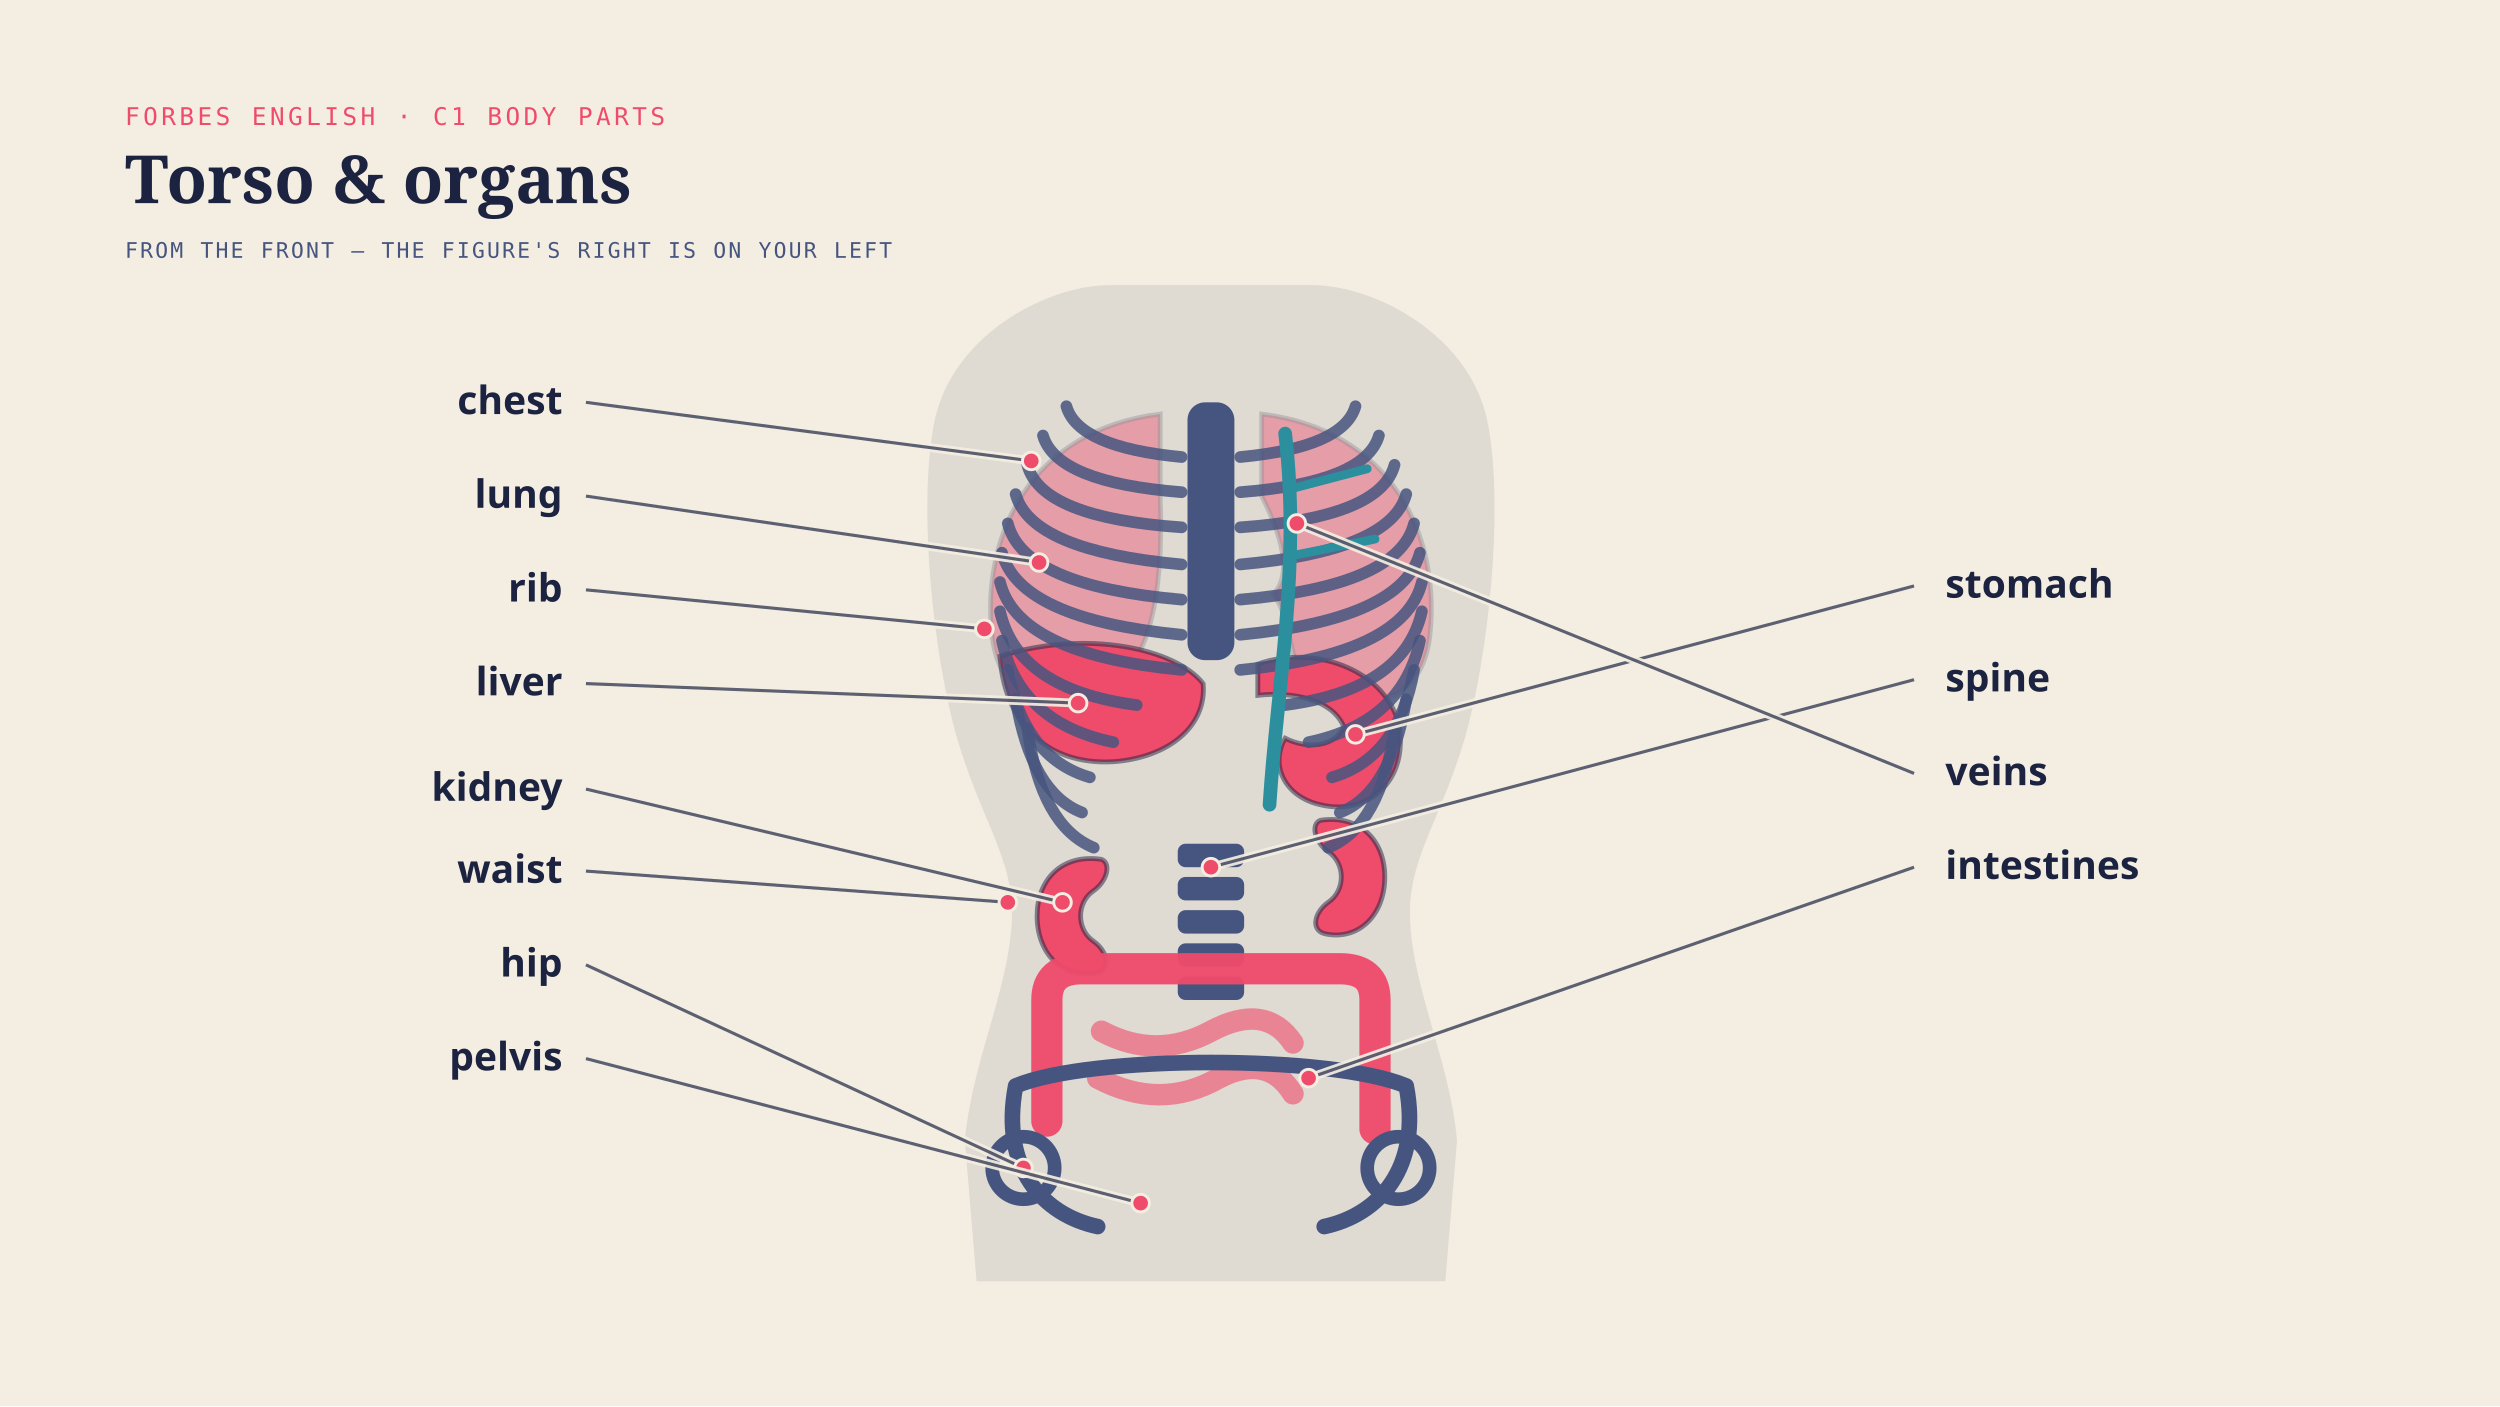
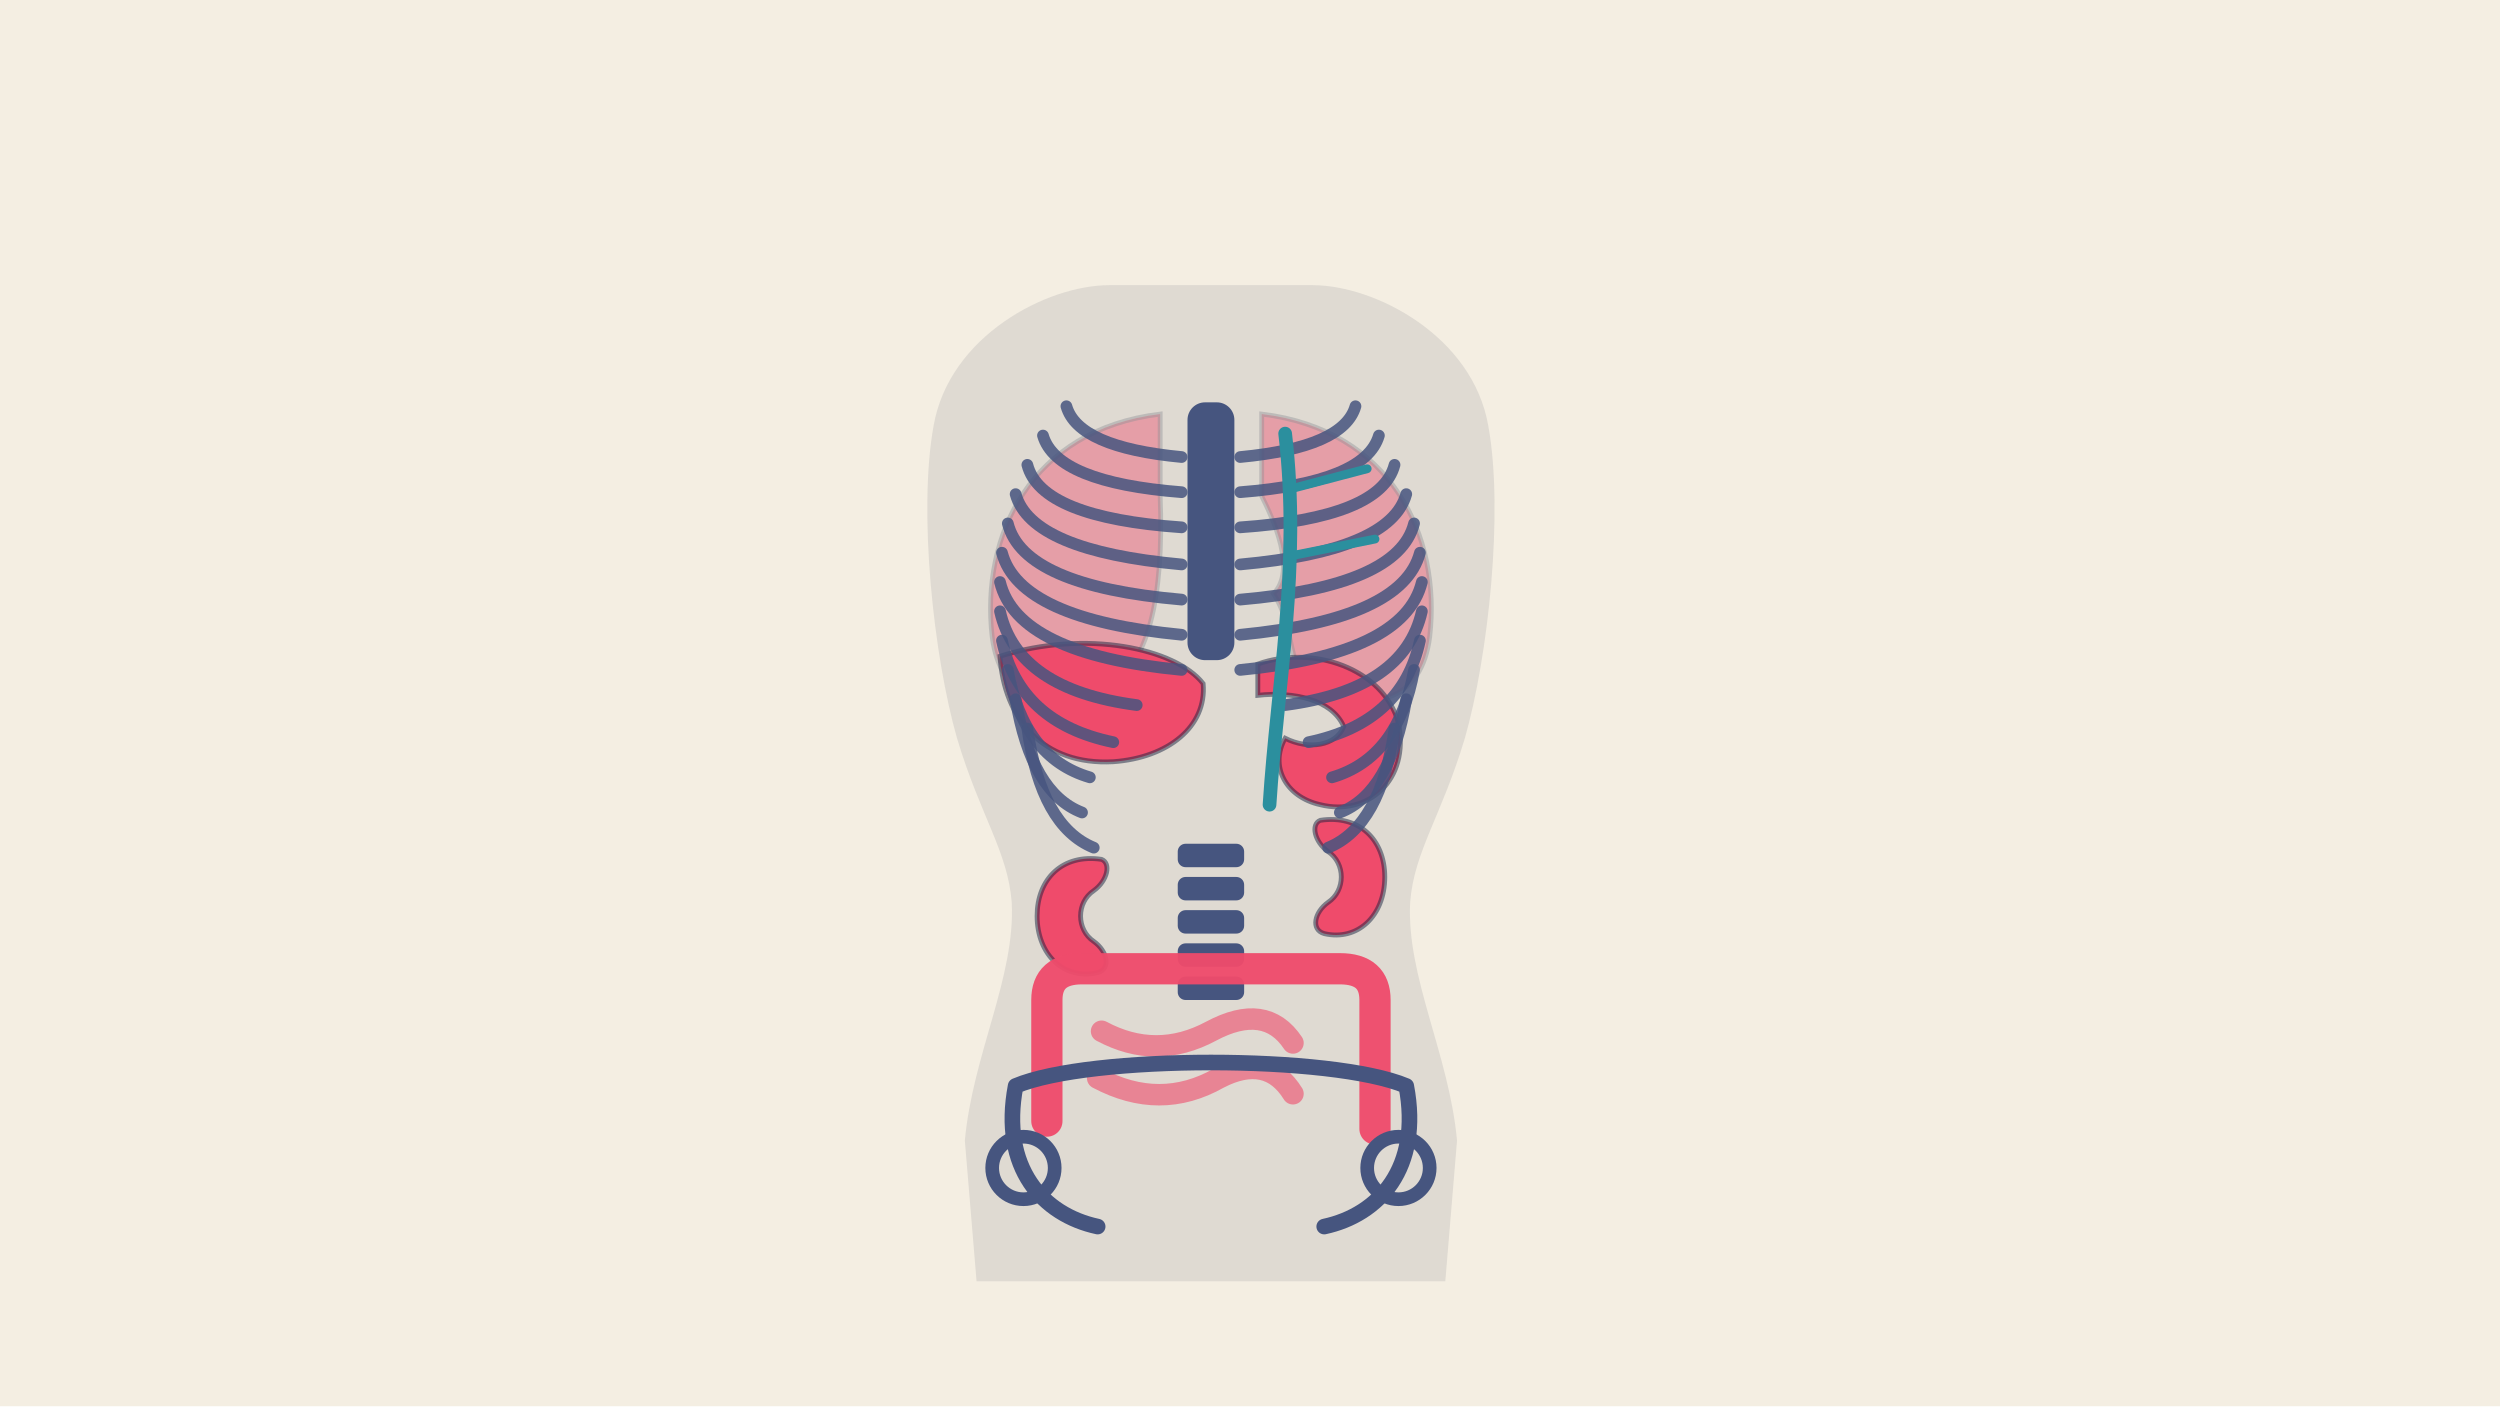
<svg xmlns="http://www.w3.org/2000/svg" viewBox="0 0 1280 720" width="1280" height="720" role="img" aria-label="Labelled front view of the torso and internal organs">
  <style>
  .bg    { fill: #f4eee2; }
  .skin  { fill: #1b2340; opacity: .10; }
  .bone  { fill: #46557f; }
  .rib   { fill: none; stroke: #46557f; stroke-width: 6; stroke-linecap: round; opacity: .85; }
  .pelv  { fill: none; stroke: #46557f; stroke-width: 8; stroke-linecap: round; }
  .organ { fill: #ef4b6b; stroke: #1b2340; stroke-width: 2.5; stroke-opacity: .5; }
  .lungs { fill: #ef4b6b; opacity: .42; stroke: #1b2340; stroke-width: 2.5; stroke-opacity: .4; }
  .vein  { fill: none; stroke: #2b8f9e; stroke-linecap: round; }
  .halo { fill: none; stroke: #f4eee2; stroke-width: 4.5; opacity: .92; }
  .halo { fill: none; stroke: #f4eee2; stroke-width: 4.5; opacity: .92; }
  .lead  { fill: none; stroke: #1b2340; stroke-width: 1.6; opacity: .7; }
  .dot   { fill: #ef4b6b; stroke: #f4eee2; stroke-width: 1.5; }
  .lbl   { font-family: 'DM Sans', system-ui, sans-serif; font-size: 20px;
            font-weight: 600; fill: #1b2340; }
  .ttl   { font-family: 'Playfair Display', Georgia, serif; font-size: 34px;
            font-weight: 700; fill: #1b2340; }
  .sub   { font-family: 'DM Mono', ui-monospace, monospace; font-size: 12.5px;
            letter-spacing: .14em; fill: #ef4b6b; }
  .note  { font-family: 'DM Mono', ui-monospace, monospace; font-size: 11px;
            letter-spacing: .1em; fill: #46557f; }
</style>
  <rect class="bg" x="0" y="0" width="1280" height="720" />
-   <text class="sub" x="64" y="64">FORBES ENGLISH · C1 BODY PARTS</text>
-   <text class="ttl" x="64" y="104">Torso &amp; organs</text>
-   <text class="note" x="64" y="132">FROM THE FRONT — THE FIGURE'S RIGHT IS ON YOUR LEFT</text>
  <path class="skin" d="   M 568 146 L 672 146   C 704 146 754 172 762 218   C 770 262 762 336 750 378   C 738 418 724 436 722 462   C 720 500 742 540 746 584   L 740 656 L 500 656 L 494 584   C 498 540 520 500 518 462   C 516 436 502 418 490 378   C 478 336 470 262 478 218   C 486 172 536 146 568 146 Z" />
  <rect class="bone" x="603" y="432" width="34" height="12" rx="4" />
  <rect class="bone" x="603" y="449" width="34" height="12" rx="4" />
  <rect class="bone" x="603" y="466" width="34" height="12" rx="4" />
  <rect class="bone" x="603" y="483" width="34" height="12" rx="4" />
  <rect class="bone" x="603" y="500" width="34" height="12" rx="4" />
  <path class="organ" d="M 564 440 c -20 -3 -33 10 -33 29 c 0 20 14 33 31 29   c 7 -2 5 -11 -2 -16 c -9 -6 -9 -20 0 -26 c 7 -5 9 -14 4 -16 Z" />
  <path class="organ" d="M 676 420 c 20 -3 33 10 33 29 c 0 20 -14 33 -31 29   c -7 -2 -5 -11 2 -16 c 9 -6 9 -20 0 -26 c -7 -5 -9 -14 -4 -16 Z" />
  <path class="lungs" d="M 594 212 C 528 220 502 274 508 326   C 512 358 536 366 566 352 C 588 342 596 306 594 254 Z" />
  <path class="lungs" d="M 646 212 C 712 220 738 274 732 326   C 728 358 704 366 674 352   C 658 344 664 322 652 304   C 664 292 652 266 646 254 Z" />
  <path class="organ" d="M 512 336 C 556 322 602 332 616 350   C 618 372 598 388 570 390 C 534 392 514 368 512 336 Z" />
  <path class="organ" d="M 644 340 C 672 330 708 342 716 370   C 722 400 700 418 676 412 C 658 408 650 392 658 378   C 670 384 684 382 688 372 C 682 358 662 354 644 356 Z" />
  <g class="vein" style="stroke:#ef4b6b;stroke-width:16;opacity:.95">
    <path d="M 536 574 L 536 512 Q 536 496 554 496            L 686 496 Q 704 496 704 512 L 704 578" />
  </g>
  <g class="vein" style="stroke:#ef4b6b;stroke-width:11;opacity:.6">
    <path d="M 564 528 q 28 15 56 0 q 28 -15 42 6" />
    <path d="M 562 552 q 32 17 62 0 q 25 -13 38 8" />
  </g>
  <path class="rib" d="M 546 208 Q 552 229 605 234" />
  <path class="rib" d="M 694 208 Q 688 229 635 234" />
  <path class="rib" d="M 534 223 Q 541 247 605 252" />
  <path class="rib" d="M 706 223 Q 699 247 635 252" />
  <path class="rib" d="M 526 238 Q 533 265 605 270" />
  <path class="rib" d="M 714 238 Q 707 265 635 270" />
  <path class="rib" d="M 520 253 Q 528 282 605 289" />
  <path class="rib" d="M 720 253 Q 712 282 635 289" />
  <path class="rib" d="M 516 268 Q 524 300 605 307" />
  <path class="rib" d="M 724 268 Q 716 300 635 307" />
  <path class="rib" d="M 513 283 Q 522 317 605 325" />
  <path class="rib" d="M 727 283 Q 718 317 635 325" />
  <path class="rib" d="M 512 298 Q 521 335 605 343" />
  <path class="rib" d="M 728 298 Q 719 335 635 343" />
  <path class="rib" d="M 512 313 Q 521 353 582 361" />
  <path class="rib" d="M 728 313 Q 719 353 658 361" />
  <path class="rib" d="M 513 328 Q 522 370 570 380" />
  <path class="rib" d="M 727 328 Q 718 370 670 380" />
  <path class="rib" d="M 516 343 Q 524 388 558 398" />
  <path class="rib" d="M 724 343 Q 716 388 682 398" />
  <path class="rib" d="M 520 358 Q 528 406 554 416" />
  <path class="rib" d="M 720 358 Q 712 406 686 416" />
  <path class="rib" d="M 526 373 Q 533 423 560 434" />
  <path class="rib" d="M 714 373 Q 707 423 680 434" />
  <rect class="bone" x="608" y="206" width="24" height="132" rx="9" />
  <path class="pelv" d="   M 520 556 C 512 598 534 622 562 628   M 720 556 C 728 598 706 622 678 628   M 520 556 C 558 540 682 540 720 556" />
  <circle class="pelv" cx="524" cy="598" r="16" style="stroke-width:7" />
  <circle class="pelv" cx="716" cy="598" r="16" style="stroke-width:7" />
  <path class="vein" style="stroke-width:7" d="M 658 222 C 666 290 654 350 650 412" />
  <path class="vein" style="stroke-width:4.5" d="M 662 250 L 700 240 M 664 284 L 704 276" />
-   <polyline class="halo" points="528,236 300,206" />
-   <polyline class="lead" points="528,236 300,206" />
-   <circle class="dot" cx="528" cy="236" r="4.5" />
-   <text class="lbl" x="288" y="212" text-anchor="end">chest</text>
-   <polyline class="halo" points="532,288 300,254" />
-   <polyline class="lead" points="532,288 300,254" />
-   <circle class="dot" cx="532" cy="288" r="4.5" />
-   <text class="lbl" x="288" y="260" text-anchor="end">lung</text>
-   <polyline class="halo" points="504,322 300,302" />
-   <polyline class="lead" points="504,322 300,302" />
-   <circle class="dot" cx="504" cy="322" r="4.5" />
-   <text class="lbl" x="288" y="308" text-anchor="end">rib</text>
-   <polyline class="halo" points="552,360 300,350" />
-   <polyline class="lead" points="552,360 300,350" />
-   <circle class="dot" cx="552" cy="360" r="4.5" />
-   <text class="lbl" x="288" y="356" text-anchor="end">liver</text>
-   <polyline class="halo" points="544,462 300,404" />
-   <polyline class="lead" points="544,462 300,404" />
-   <circle class="dot" cx="544" cy="462" r="4.5" />
-   <text class="lbl" x="288" y="410" text-anchor="end">kidney</text>
-   <polyline class="halo" points="516,462 300,446" />
-   <polyline class="lead" points="516,462 300,446" />
-   <circle class="dot" cx="516" cy="462" r="4.5" />
-   <text class="lbl" x="288" y="452" text-anchor="end">waist</text>
-   <polyline class="halo" points="524,598 300,494" />
-   <polyline class="lead" points="524,598 300,494" />
-   <circle class="dot" cx="524" cy="598" r="4.5" />
-   <text class="lbl" x="288" y="500" text-anchor="end">hip</text>
-   <polyline class="halo" points="584,616 300,542" />
-   <polyline class="lead" points="584,616 300,542" />
-   <circle class="dot" cx="584" cy="616" r="4.5" />
-   <text class="lbl" x="288" y="548" text-anchor="end">pelvis</text>
-   <polyline class="halo" points="694,376 980,300" />
-   <polyline class="lead" points="694,376 980,300" />
-   <circle class="dot" cx="694" cy="376" r="4.5" />
-   <text class="lbl" x="996" y="306" text-anchor="start">stomach</text>
-   <polyline class="halo" points="620,444 980,348" />
-   <polyline class="lead" points="620,444 980,348" />
-   <circle class="dot" cx="620" cy="444" r="4.5" />
-   <text class="lbl" x="996" y="354" text-anchor="start">spine</text>
-   <polyline class="halo" points="664,268 980,396" />
-   <polyline class="lead" points="664,268 980,396" />
-   <circle class="dot" cx="664" cy="268" r="4.5" />
-   <text class="lbl" x="996" y="402" text-anchor="start">veins</text>
-   <polyline class="halo" points="670,552 980,444" />
-   <polyline class="lead" points="670,552 980,444" />
-   <circle class="dot" cx="670" cy="552" r="4.5" />
-   <text class="lbl" x="996" y="450" text-anchor="start">intestines</text>
</svg>
